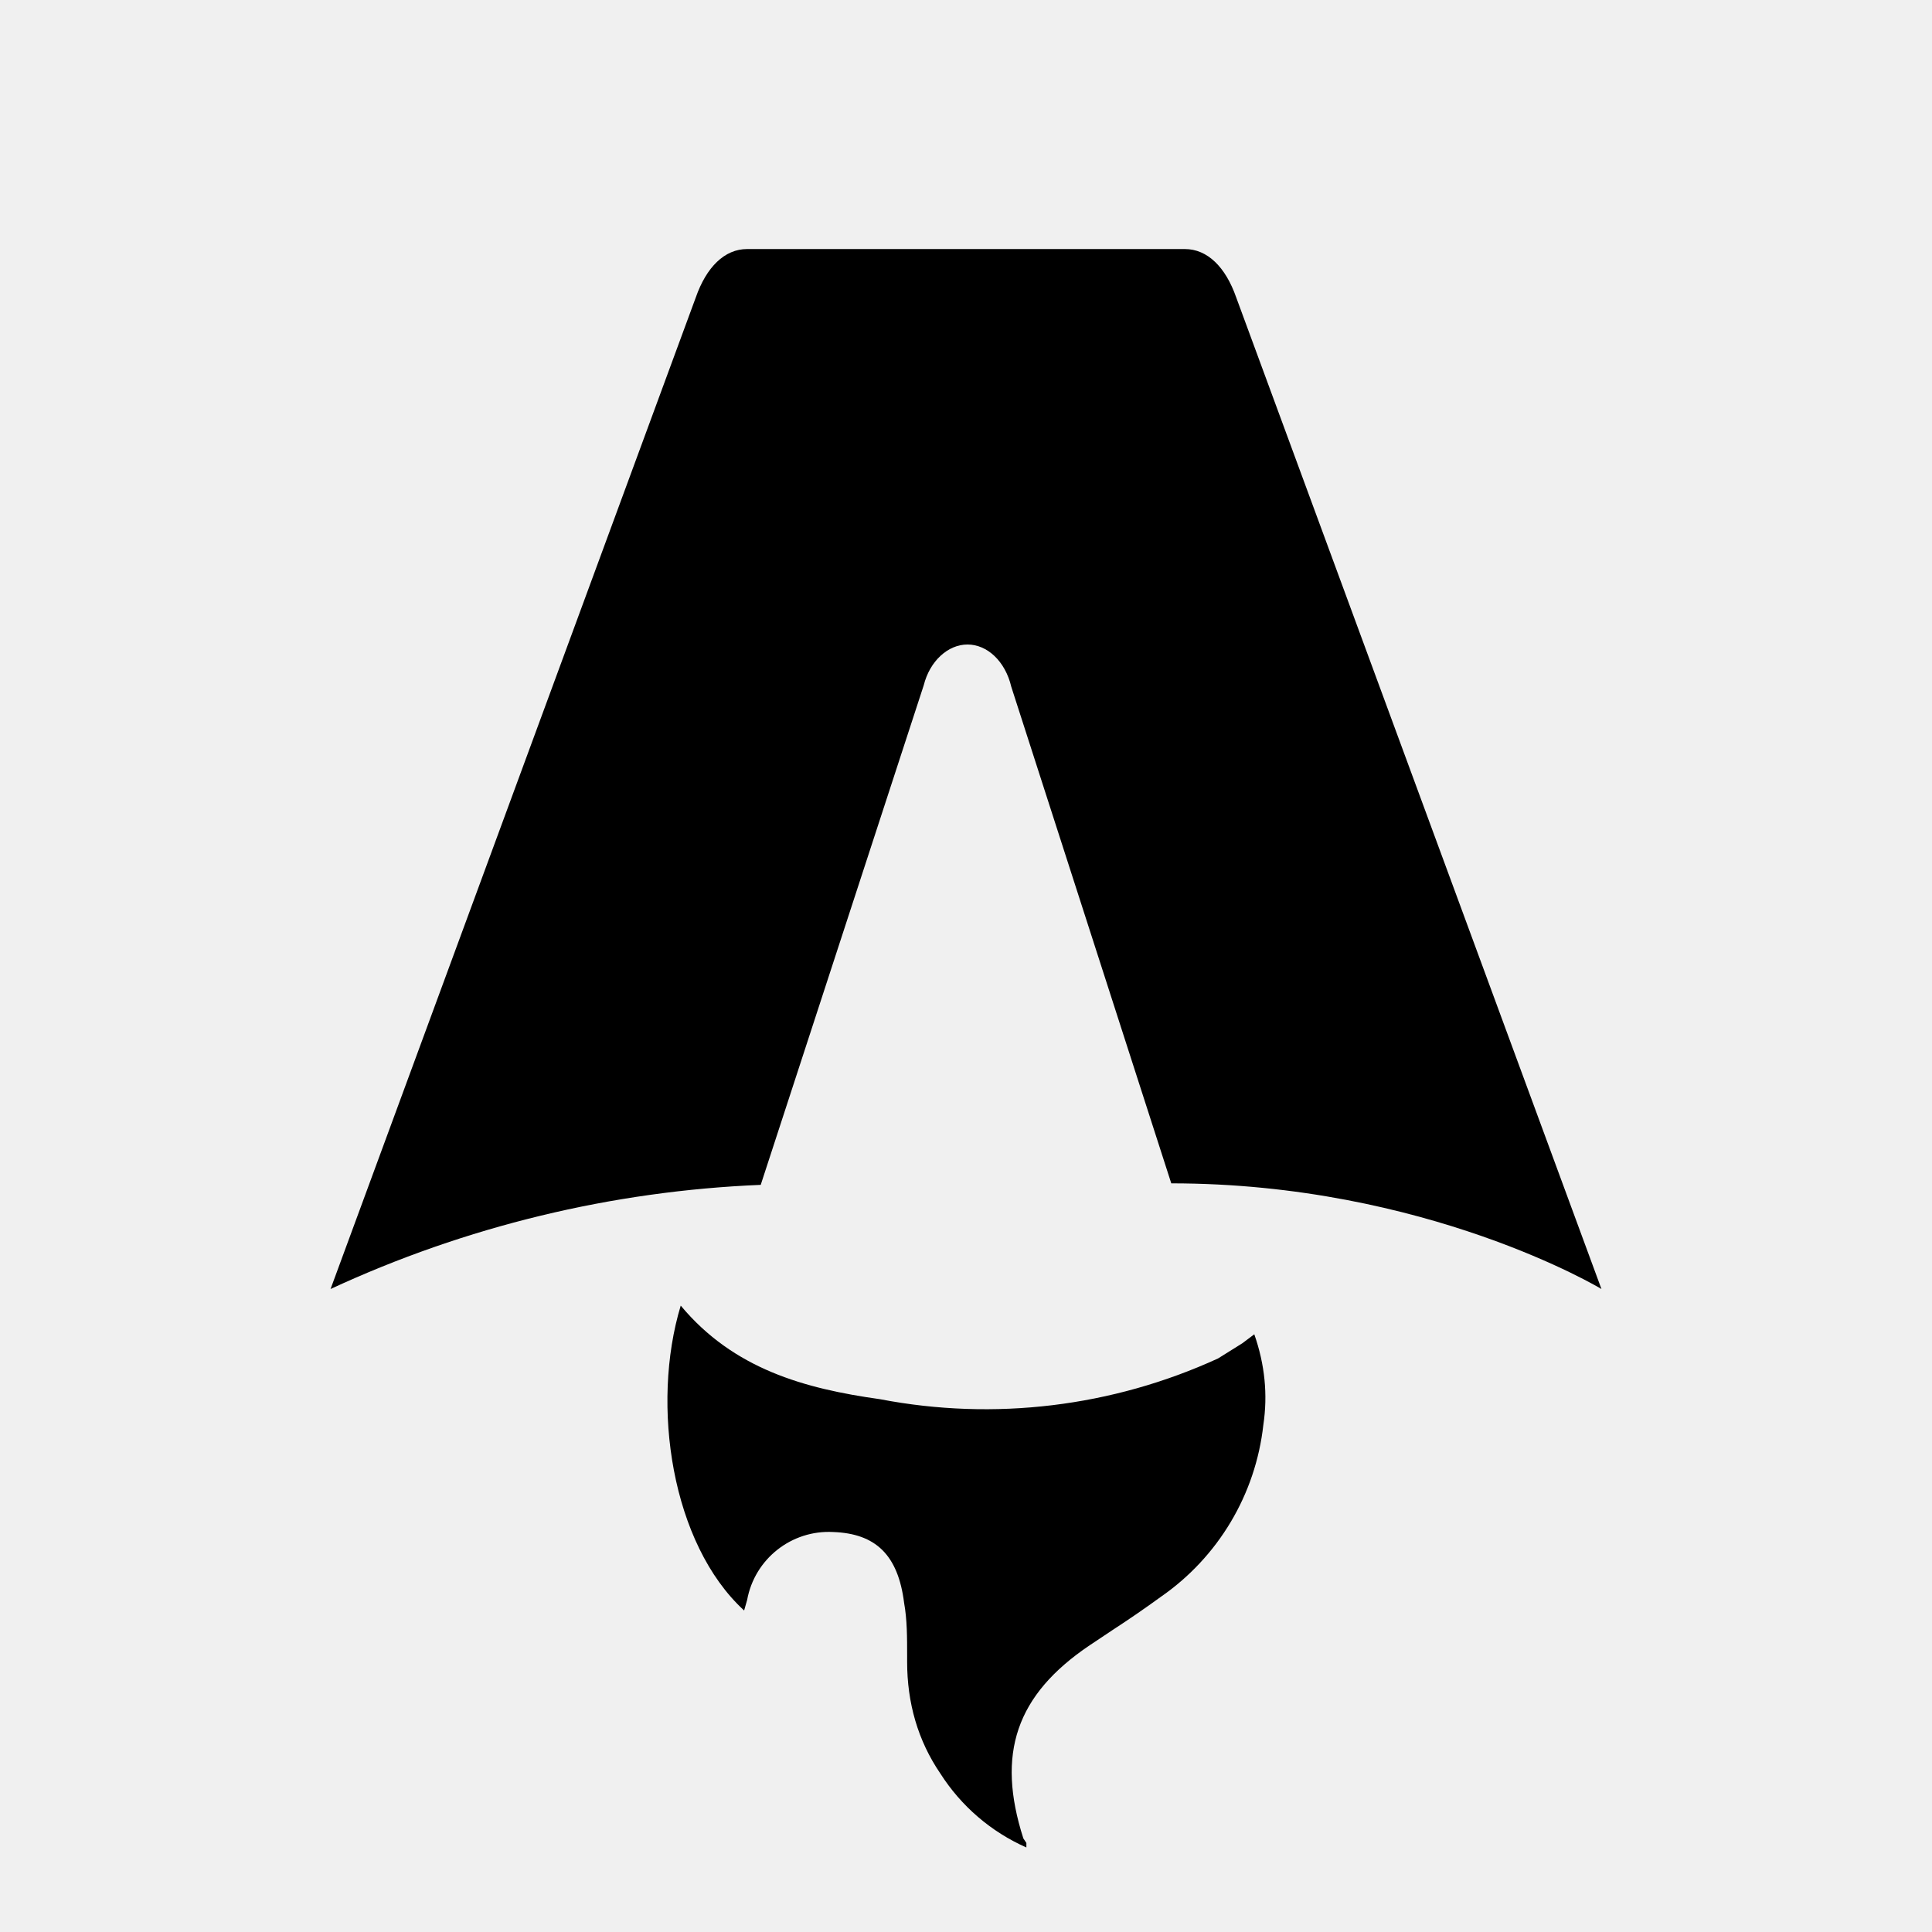
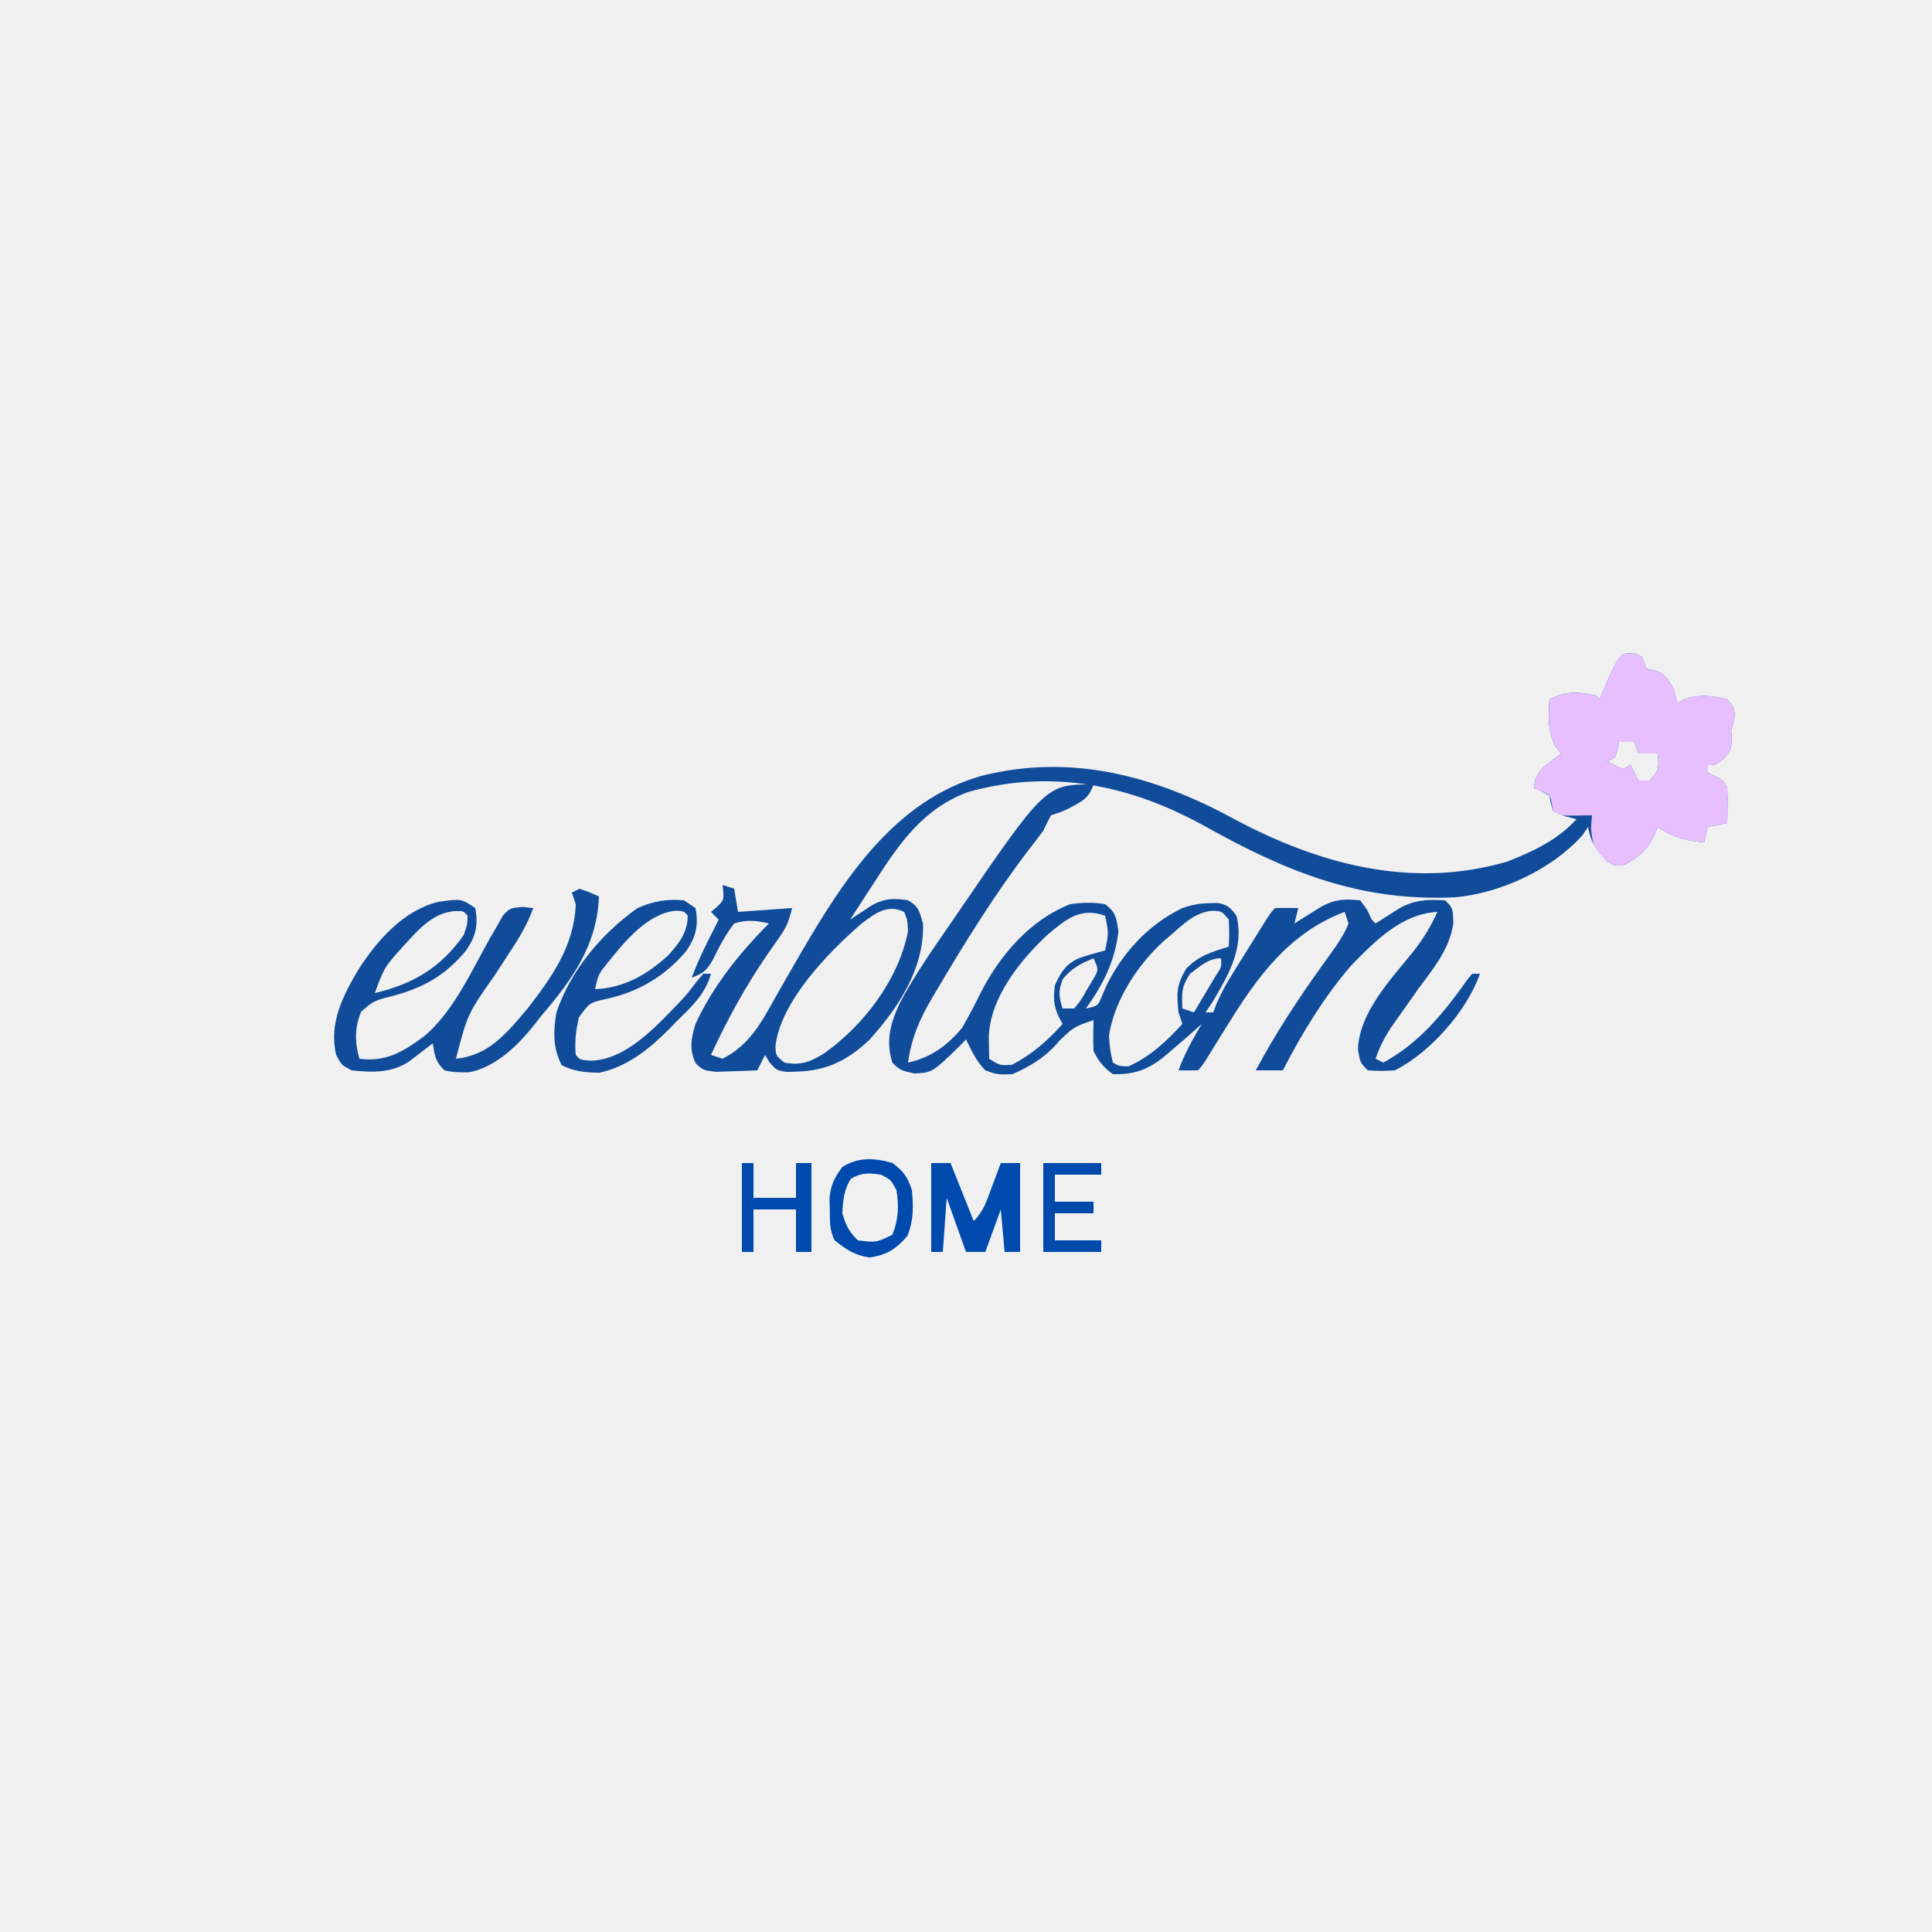
- <svg xmlns="http://www.w3.org/2000/svg" fill="none" viewBox="0 0 128 128">
-   <path d="M50.4 78.5a75.1 75.1 0 0 0-28.5 6.9l24.2-65.7c.7-2 1.9-3.2 3.4-3.2h29c1.5 0 2.7 1.2 3.4 3.2l24.2 65.7s-11.6-7-28.5-7L67 45.5c-.4-1.7-1.6-2.8-2.9-2.8-1.3 0-2.5 1.1-2.9 2.7L50.4 78.5Zm-1.1 28.2Zm-4.2-20.2c-2 6.6-.6 15.8 4.2 20.2a17.5 17.5 0 0 1 .2-.7 5.5 5.5 0 0 1 5.7-4.5c2.8.1 4.3 1.5 4.7 4.7.2 1.1.2 2.3.2 3.5v.4c0 2.7.7 5.2 2.2 7.4a13 13 0 0 0 5.7 4.9v-.3l-.2-.3c-1.8-5.6-.5-9.5 4.4-12.8l1.5-1a73 73 0 0 0 3.2-2.2 16 16 0 0 0 6.8-11.4c.3-2 .1-4-.6-6l-.8.6-1.6 1a37 37 0 0 1-22.4 2.7c-5-.7-9.7-2-13.2-6.2Z" />
-   <style>
-         path { fill: #000; }
-         @media (prefers-color-scheme: dark) {
-             path { fill: #FFF; }
-         }
-     </style>
+ <svg xmlns="http://www.w3.org/2000/svg" version="1.1" width="500" height="500">
+   <path d="M0 0 C0.619 0.289 1.238 0.578 1.875 0.875 C2.205 1.865 2.535 2.855 2.875 3.875 C3.494 4.019 4.112 4.164 4.75 4.312 C7.651 5.08 8.355 6.342 9.875 8.875 C10.562 11.125 10.562 11.125 10.875 12.875 C11.535 12.524 12.195 12.174 12.875 11.812 C17.065 10.503 19.586 10.891 23.875 11.875 C25.438 13.688 25.438 13.688 25.875 15.875 C25.5 17.812 25.5 17.812 24.875 19.875 C24.968 21.113 24.968 21.113 25.062 22.375 C24.875 24.875 24.875 24.875 23 27.188 C20.875 28.875 20.875 28.875 18.875 28.875 C18.875 29.535 18.875 30.195 18.875 30.875 C19.514 31.164 20.154 31.453 20.812 31.75 C22.875 32.875 22.875 32.875 23.875 34.875 C23.945 36.415 23.96 37.958 23.938 39.5 C23.928 40.317 23.919 41.135 23.91 41.977 C23.893 42.916 23.893 42.916 23.875 43.875 C22.225 44.205 20.575 44.535 18.875 44.875 C18.545 46.195 18.215 47.515 17.875 48.875 C13.099 48.407 9.83 47.632 5.875 44.875 C5.318 46.236 5.318 46.236 4.75 47.625 C2.578 51.39 0.726 52.91 -3.125 54.875 C-5.25 54.938 -5.25 54.938 -7.125 53.875 C-9.795 51.053 -11.55 48.759 -12.125 44.875 C-12.599 45.576 -13.074 46.278 -13.562 47 C-21.493 55.898 -34.643 61.978 -46.459 63.096 C-71.237 64.264 -90.122 56.526 -111.438 44.625 C-130.579 33.995 -151.137 29.808 -172.578 35.848 C-184.084 40.112 -190.172 48.835 -196.625 58.875 C-197.257 59.841 -197.888 60.806 -198.539 61.801 C-200.076 64.153 -201.605 66.511 -203.125 68.875 C-202.592 68.52 -202.058 68.165 -201.509 67.799 C-200.801 67.339 -200.093 66.88 -199.363 66.406 C-198.665 65.948 -197.967 65.49 -197.247 65.018 C-194.076 63.31 -191.634 63.325 -188.125 63.875 C-185.33 65.459 -185.136 66.837 -184.25 69.938 C-183.882 81.54 -190.687 91.806 -198.258 100.117 C-203.647 105.191 -209.198 107.998 -216.625 108.188 C-217.584 108.225 -218.543 108.262 -219.531 108.301 C-222.125 107.875 -222.125 107.875 -223.969 105.855 C-224.35 105.202 -224.732 104.548 -225.125 103.875 C-225.785 105.195 -226.445 106.515 -227.125 107.875 C-229.395 107.983 -231.666 108.061 -233.938 108.125 C-235.202 108.171 -236.467 108.218 -237.77 108.266 C-241.125 107.875 -241.125 107.875 -243.066 106.078 C-244.796 102.478 -244.278 99.545 -243.125 95.875 C-238.675 86.154 -231.672 77.422 -224.125 69.875 C-227.372 69.08 -229.916 68.843 -233.125 69.875 C-235.384 72.79 -236.929 75.731 -238.52 79.055 C-240.177 81.966 -241.019 82.81 -244.125 83.875 C-242.759 80.333 -241.216 76.949 -239.5 73.562 C-238.831 72.238 -238.831 72.238 -238.148 70.887 C-237.811 70.223 -237.473 69.559 -237.125 68.875 C-237.785 68.215 -238.445 67.555 -239.125 66.875 C-238.63 66.463 -238.135 66.05 -237.625 65.625 C-235.691 63.753 -235.691 63.753 -236.125 59.875 C-235.135 60.205 -234.145 60.535 -233.125 60.875 C-232.795 62.855 -232.465 64.835 -232.125 66.875 C-227.505 66.545 -222.885 66.215 -218.125 65.875 C-219.006 69.398 -219.574 70.824 -221.566 73.641 C-222.064 74.359 -222.562 75.077 -223.075 75.817 C-223.607 76.579 -224.139 77.34 -224.688 78.125 C-230.332 86.365 -234.932 94.823 -239.125 103.875 C-238.135 104.205 -237.145 104.535 -236.125 104.875 C-229.123 101.297 -226.138 95.584 -222.387 88.872 C-220.671 85.805 -218.902 82.769 -217.137 79.73 C-216.791 79.132 -216.445 78.535 -216.089 77.918 C-204.809 58.497 -191.572 37.928 -168.938 31.625 C-146.052 25.888 -124.557 31.585 -104.282 42.542 C-82.174 54.474 -57.936 61.108 -33.125 53.875 C-26.445 51.278 -19.989 48.26 -15.125 42.875 C-16.094 42.627 -17.064 42.38 -18.062 42.125 C-19.073 41.712 -20.084 41.3 -21.125 40.875 C-21.75 38.875 -21.75 38.875 -22.125 36.875 C-24.109 35.591 -24.109 35.591 -26.125 34.875 C-25.949 32.496 -25.428 31.173 -23.723 29.496 C-22.219 28.254 -20.674 27.061 -19.125 25.875 C-19.867 24.916 -19.867 24.916 -20.625 23.938 C-22.635 19.835 -22.389 16.361 -22.125 11.875 C-17.803 9.649 -14.832 9.879 -10.125 10.875 C-9.795 11.205 -9.465 11.535 -9.125 11.875 C-8.871 11.26 -8.617 10.645 -8.355 10.012 C-8.011 9.203 -7.667 8.395 -7.312 7.562 C-6.976 6.762 -6.64 5.961 -6.293 5.137 C-3.533 -0.208 -3.533 -0.208 0 0 Z M-4.125 22.875 C-4.249 23.514 -4.372 24.154 -4.5 24.812 C-4.706 25.493 -4.912 26.174 -5.125 26.875 C-6.115 27.37 -6.115 27.37 -7.125 27.875 C-5.242 28.983 -5.242 28.983 -3.125 29.875 C-2.465 29.545 -1.805 29.215 -1.125 28.875 C-0.465 30.195 0.195 31.515 0.875 32.875 C1.865 32.875 2.855 32.875 3.875 32.875 C6.245 29.921 6.245 29.921 5.875 25.875 C4.225 25.875 2.575 25.875 0.875 25.875 C0.545 24.885 0.215 23.895 -0.125 22.875 C-1.445 22.875 -2.765 22.875 -4.125 22.875 Z M-200.125 69.875 C-208.599 77.199 -221.113 89.971 -222.438 101.625 C-222.328 104.074 -222.328 104.074 -220.125 105.875 C-215.863 106.707 -213.307 105.655 -209.75 103.438 C-199.515 96.093 -190.599 84.442 -188.125 71.875 C-188.301 68.955 -188.301 68.955 -189.125 66.875 C-193.474 64.787 -196.654 67.265 -200.125 69.875 Z " fill="#114C9B" transform="translate(423.125,169.125)" />
+   <path d="M0 0 C-1.234 3.702 -2.894 4.312 -6.211 6.133 C-8 7 -8 7 -11 8 C-11.711 9.31 -12.369 10.649 -13 12 C-14.245 13.686 -15.52 15.35 -16.812 17 C-25.633 28.527 -33.303 40.955 -40.688 53.438 C-41.097 54.129 -41.507 54.82 -41.929 55.532 C-45.13 61.024 -47.122 65.705 -48 72 C-41.972 70.644 -37.929 67.649 -34 63 C-32.249 59.942 -30.646 56.86 -29.077 53.707 C-24.206 44.129 -16.229 34.934 -6 31 C-2.914 30.561 -0.078 30.469 3 31 C5.845 33.155 5.947 34.618 6.438 38.125 C5.594 45.594 2.423 51.998 -2 58 C1.094 57.345 1.094 57.345 2.07 55.066 C2.592 53.827 2.592 53.827 3.125 52.562 C7.367 43.671 14.085 36.337 23 32 C25.613 31.129 27.307 30.811 30 30.75 C30.681 30.724 31.361 30.698 32.062 30.672 C34.644 31.109 35.467 31.898 37 34 C39.013 42.225 35.058 49.093 31 56 C30.34 56.99 29.68 57.98 29 59 C29.66 59 30.32 59 31 59 C31.268 58.279 31.536 57.558 31.812 56.815 C33.001 53.997 34.388 51.548 36.004 48.953 C36.579 48.026 37.155 47.099 37.748 46.145 C38.347 45.189 38.946 44.234 39.562 43.25 C40.165 42.279 40.768 41.309 41.389 40.309 C45.847 33.153 45.847 33.153 47 32 C49 31.959 51 31.957 53 32 C52.67 33.32 52.34 34.64 52 36 C52.554 35.651 53.109 35.301 53.68 34.941 C54.404 34.486 55.129 34.031 55.875 33.562 C56.594 33.11 57.314 32.658 58.055 32.191 C61.881 29.848 64.467 29.523 69 30 C70.875 32.438 70.875 32.438 72 35 C72.33 35.33 72.66 35.66 73 36 C73.543 35.651 74.085 35.301 74.645 34.941 C75.718 34.259 75.718 34.259 76.812 33.562 C77.52 33.11 78.228 32.658 78.957 32.191 C82.991 29.839 86.406 29.749 91 30 C93 32 93 32 93.125 35.875 C92.192 42.665 87.944 47.598 84 53 C82.765 54.738 81.539 56.481 80.318 58.229 C79.182 59.856 78.033 61.473 76.883 63.09 C75.197 65.696 74.021 68.082 73 71 C73.66 71.33 74.32 71.66 75 72 C84.275 66.985 90.683 59.107 96.695 50.602 C97.126 50.073 97.556 49.545 98 49 C98.66 49 99.32 49 100 49 C96.718 58.536 87.098 69.451 78 74 C74.5 74.188 74.5 74.188 71 74 C69 72 69 72 68.438 68.625 C68.728 59.134 76.789 50.628 82.535 43.54 C85.213 40.206 87.215 36.884 89 33 C79.714 33.476 72.699 40.688 66.555 47.023 C59.591 55.137 53.887 64.509 49 74 C46.69 74 44.38 74 42 74 C47.105 64.425 52.937 55.575 59.25 46.755 C59.836 45.936 60.421 45.117 61.023 44.273 C61.549 43.546 62.074 42.818 62.615 42.068 C63.953 40.07 65.123 38.242 66 36 C65.67 35.01 65.34 34.02 65 33 C50.664 38.376 42.356 49.828 34.562 62.5 C33.336 64.469 32.108 66.438 30.879 68.406 C30.083 69.695 30.083 69.695 29.272 71.01 C28 73 28 73 27 74 C25.334 74.041 23.666 74.043 22 74 C23.566 69.692 25.683 65.938 28 62 C27.504 62.447 27.007 62.895 26.496 63.355 C24.352 65.263 22.185 67.139 20 69 C19.403 69.509 18.806 70.018 18.191 70.543 C13.867 73.949 10.551 75.091 5 75 C2.52 73.156 1.369 71.737 0 69 C-0.134 66.328 -0.043 63.677 0 61 C-5.048 62.745 -5.048 62.745 -8.812 66.312 C-12.132 70.391 -16.198 72.902 -21 75 C-24.938 75.125 -24.938 75.125 -28 74 C-30.353 71.647 -31.531 68.956 -33 66 C-33.557 66.578 -34.114 67.155 -34.688 67.75 C-41.705 74.578 -41.705 74.578 -46.375 74.812 C-50 74 -50 74 -52.062 72 C-53.855 66.263 -52.521 61.704 -50.062 56.438 C-46.248 49.288 -41.595 42.66 -37 36 C-36.51 35.283 -36.02 34.565 -35.516 33.826 C-12.389 0 -12.389 0 0 0 Z M-12 39 C-19.049 45.638 -26.638 55.058 -27.098 65.141 C-27.086 65.837 -27.074 66.533 -27.062 67.25 C-27.042 68.487 -27.021 69.725 -27 71 C-24.243 72.75 -24.243 72.75 -21.105 72.566 C-15.837 69.809 -11.969 66.415 -8 62 C-8.322 61.399 -8.645 60.799 -8.977 60.18 C-10.374 57.203 -10.392 55.264 -10 52 C-8.45 48.564 -7.211 46.557 -3.73 44.957 C-1.501 44.209 0.716 43.556 3 43 C3.934 38.469 3.934 38.469 3 34 C-3.464 31.68 -7.175 34.961 -12 39 Z M20 39 C19.097 39.76 19.097 39.76 18.176 40.535 C11.379 46.752 5.444 55.798 4 65 C4.293 68.81 4.293 68.81 5 72 C6.643 72.897 6.643 72.897 9 73 C14.779 70.383 18.725 66.626 23 62 C22.67 61.01 22.34 60.02 22 59 C21.513 54.049 21.401 51.992 24 47.688 C27.124 44.383 30.717 43.307 35 42 C35.167 38.583 35.167 38.583 35 35 C33.185 32.773 33.185 32.773 30.617 32.715 C26.093 33.208 23.361 36.115 20 39 Z M25 49 C22.71 52.435 22.822 53.985 23 58 C23.99 58.33 24.98 58.66 26 59 C27.172 57.045 28.337 55.086 29.5 53.125 C30.15 52.034 30.799 50.944 31.469 49.82 C33.159 47.242 33.159 47.242 33 45 C29.668 45 27.62 47.09 25 49 Z M0 45 C-3.358 46.418 -5.613 47.526 -7.938 50.375 C-9.172 53.425 -8.973 54.904 -8 58 C-7.01 58 -6.02 58 -5 58 C-3.257 55.884 -3.257 55.884 -1.75 53.188 C-1.209 52.294 -0.667 51.401 -0.109 50.48 C1.358 47.949 1.358 47.949 0 45 Z " fill="#114C9B" transform="translate(283,203)" />
+   <path d="M0 0 C0.619 0.289 1.238 0.578 1.875 0.875 C2.205 1.865 2.535 2.855 2.875 3.875 C3.494 4.019 4.112 4.164 4.75 4.312 C7.651 5.08 8.355 6.342 9.875 8.875 C10.562 11.125 10.562 11.125 10.875 12.875 C11.535 12.524 12.195 12.174 12.875 11.812 C17.065 10.503 19.586 10.891 23.875 11.875 C25.438 13.688 25.438 13.688 25.875 15.875 C25.5 17.812 25.5 17.812 24.875 19.875 C24.937 20.7 24.999 21.525 25.062 22.375 C24.875 24.875 24.875 24.875 23 27.188 C20.875 28.875 20.875 28.875 18.875 28.875 C18.875 29.535 18.875 30.195 18.875 30.875 C19.514 31.164 20.154 31.453 20.812 31.75 C22.875 32.875 22.875 32.875 23.875 34.875 C23.945 36.415 23.96 37.958 23.938 39.5 C23.928 40.317 23.919 41.135 23.91 41.977 C23.899 42.603 23.887 43.23 23.875 43.875 C21.4 44.37 21.4 44.37 18.875 44.875 C18.545 46.195 18.215 47.515 17.875 48.875 C13.099 48.407 9.83 47.632 5.875 44.875 C5.318 46.236 5.318 46.236 4.75 47.625 C2.578 51.39 0.726 52.91 -3.125 54.875 C-5.25 54.938 -5.25 54.938 -7.125 53.875 C-10.293 50.883 -11.086 49.467 -11.375 45.062 C-11.293 44.011 -11.21 42.959 -11.125 41.875 C-12.404 41.896 -13.682 41.916 -15 41.938 C-18.875 42 -18.875 42 -21.125 40.875 C-21.249 40.236 -21.372 39.596 -21.5 38.938 C-21.934 36.676 -21.934 36.676 -24.188 35.625 C-24.827 35.377 -25.466 35.13 -26.125 34.875 C-25.949 32.496 -25.428 31.173 -23.723 29.496 C-22.219 28.254 -20.674 27.061 -19.125 25.875 C-19.62 25.236 -20.115 24.596 -20.625 23.938 C-22.635 19.835 -22.389 16.361 -22.125 11.875 C-17.803 9.649 -14.832 9.879 -10.125 10.875 C-9.795 11.205 -9.465 11.535 -9.125 11.875 C-8.871 11.26 -8.617 10.645 -8.355 10.012 C-8.011 9.203 -7.667 8.395 -7.312 7.562 C-6.976 6.762 -6.64 5.961 -6.293 5.137 C-3.533 -0.208 -3.533 -0.208 0 0 Z M-4.125 22.875 C-4.249 23.514 -4.372 24.154 -4.5 24.812 C-4.706 25.493 -4.912 26.174 -5.125 26.875 C-6.115 27.37 -6.115 27.37 -7.125 27.875 C-5.242 28.983 -5.242 28.983 -3.125 29.875 C-2.465 29.545 -1.805 29.215 -1.125 28.875 C-0.465 30.195 0.195 31.515 0.875 32.875 C1.865 32.875 2.855 32.875 3.875 32.875 C6.245 29.921 6.245 29.921 5.875 25.875 C4.225 25.875 2.575 25.875 0.875 25.875 C0.545 24.885 0.215 23.895 -0.125 22.875 C-1.445 22.875 -2.765 22.875 -4.125 22.875 Z " fill="#E7BFFE" transform="translate(423.125,169.125)" />
+   <path d="M0 0 C2.625 0.938 2.625 0.938 5 2 C4.581 14.558 -2.033 23.743 -10 33 C-10.492 33.637 -10.985 34.274 -11.492 34.93 C-15.799 40.405 -21.549 46.122 -28.574 47.508 C-30.845 47.559 -32.794 47.537 -35 47 C-37.36 44.64 -37.491 43.221 -38 40 C-38.543 40.422 -39.085 40.843 -39.645 41.277 C-40.36 41.825 -41.075 42.373 -41.812 42.938 C-42.52 43.483 -43.228 44.028 -43.957 44.59 C-48.529 47.745 -53.651 47.587 -59 47 C-61.625 45.625 -61.625 45.625 -63 43 C-64.946 34.766 -61.232 27.591 -57.078 20.665 C-52.253 13.214 -45.52 5.595 -36.605 3.414 C-30.673 2.551 -30.673 2.551 -27 5 C-26.18 9.558 -26.866 12.341 -29.438 16.062 C-34.873 22.598 -40.696 25.782 -48.875 27.875 C-53.231 28.997 -53.231 28.997 -56.531 31.812 C-58.252 36.018 -58.212 39.593 -57 44 C-49.986 44.915 -45.553 42.128 -40 38 C-32.521 31.544 -27.861 21.088 -23.078 12.582 C-22.495 11.586 -21.913 10.589 -21.312 9.562 C-20.814 8.677 -20.315 7.791 -19.801 6.879 C-18 5 -18 5 -14.793 4.715 C-13.871 4.809 -12.95 4.903 -12 5 C-13.513 9.291 -15.752 12.918 -18.25 16.688 C-19.061 17.932 -19.871 19.176 -20.68 20.422 C-21.075 21.03 -21.471 21.637 -21.878 22.264 C-28.988 32.39 -28.988 32.39 -32 44 C-23.516 43.177 -18.826 37.336 -13.531 31.086 C-7.122 22.818 -1.376 14.711 -1 4 C-1.495 2.515 -1.495 2.515 -2 1 C-1.34 0.67 -0.68 0.34 0 0 Z M-45.48 14.707 C-50.478 20.211 -50.478 20.211 -53 27 C-43.092 24.685 -35.892 20.391 -30 12 C-29.045 9.329 -29.045 9.329 -29 7 C-30.041 5.745 -30.041 5.745 -32.328 5.793 C-38.014 6.234 -41.792 10.681 -45.48 14.707 Z " fill="#114C9B" transform="translate(150,230)" />
+   <path d="M0 0 C0.99 0.66 1.98 1.32 3 2 C3.805 6.471 3.171 9.31 0.688 13 C-4.744 19.566 -11.723 23.691 -20 25.5 C-24.436 26.503 -24.436 26.503 -27.188 30.312 C-27.939 33.723 -28.331 36.529 -28 40 C-26.888 41.304 -26.888 41.304 -24.125 41.5 C-14.922 41.312 -7.14 32.565 -1.191 26.43 C1.062 23.994 1.062 23.994 3.16 21.195 C4.071 20.109 4.071 20.109 5 19 C5.66 19 6.32 19 7 19 C5.509 24.422 1.817 27.662 -2.062 31.5 C-3.009 32.476 -3.009 32.476 -3.975 33.473 C-9.118 38.611 -14.683 43.072 -21.926 44.629 C-25.608 44.526 -28.298 44.351 -31.625 42.688 C-33.953 38.138 -33.819 33.985 -33 29 C-29.27 18.064 -21.371 8.663 -12 2 C-7.903 0.207 -4.462 -0.397 0 0 Z M-19.555 15.938 C-22.138 19.136 -22.138 19.136 -23 23 C-15.511 22.674 -9.55 19.256 -4.062 14.223 C-1.191 11.068 0.87 8.436 1 4 C-0.027 2.773 -0.027 2.773 -2.188 2.688 C-9.432 3.492 -15.192 10.501 -19.555 15.938 Z " fill="#114C9B" transform="translate(177,233)" />
+   <path d="M0 0 C1.65 0 3.3 0 5 0 C7 5 9 10 11 15 C13.605 12.395 14.341 9.821 15.625 6.375 C16.071 5.186 16.517 3.998 16.977 2.773 C17.314 1.858 17.652 0.943 18 0 C19.65 0 21.3 0 23 0 C23 7.59 23 15.18 23 23 C21.68 23 20.36 23 19 23 C18.67 19.37 18.34 15.74 18 12 C16.68 15.63 15.36 19.26 14 23 C12.35 23 10.7 23 9 23 C7.35 18.38 5.7 13.76 4 9 C3.67 13.62 3.34 18.24 3 23 C2.01 23 1.02 23 0 23 C0 15.41 0 7.82 0 0 Z " fill="#004AAD" transform="translate(241,301)" />
+   <path d="M0 0 C2.931 2.255 3.828 3.484 5 7 C5.414 11.248 5.454 14.901 3.812 18.875 C0.923 22.262 -1.515 23.779 -5.938 24.438 C-9.812 23.884 -11.954 22.408 -15 20 C-16.338 17.323 -16.206 15.176 -16.25 12.188 C-16.276 11.15 -16.302 10.112 -16.328 9.043 C-15.956 5.595 -15.044 3.773 -13 1 C-8.842 -1.614 -4.588 -1.344 0 0 Z M-10.812 4.062 C-12.62 7.012 -12.823 9.572 -13 13 C-12.083 16.173 -11.337 17.663 -9 20 C-4.226 20.578 -4.226 20.578 -0.062 18.562 C1.541 14.695 1.673 11.121 1 7 C-0.44 4.309 -0.44 4.309 -3 3 C-6.145 2.551 -8.044 2.44 -10.812 4.062 Z " fill="#004AAD" transform="translate(231,301)" />
+   <path d="M0 0 C0.99 0 1.98 0 3 0 C3 2.97 3 5.94 3 9 C6.63 9 10.26 9 14 9 C14 6.03 14 3.06 14 0 C15.32 0 16.64 0 18 0 C18 7.59 18 15.18 18 23 C16.68 23 15.36 23 14 23 C14 19.37 14 15.74 14 12 C10.37 12 6.74 12 3 12 C3 15.63 3 19.26 3 23 C2.01 23 1.02 23 0 23 C0 15.41 0 7.82 0 0 Z " fill="#004AAD" transform="translate(192,301)" />
+   <path d="M0 0 C4.95 0 9.9 0 15 0 C15 0.99 15 1.98 15 3 C11.04 3 7.08 3 3 3 C3 5.31 3 7.62 3 10 C6.3 10 9.6 10 13 10 C13 10.99 13 11.98 13 13 C9.7 13 6.4 13 3 13 C3 15.31 3 17.62 3 20 C6.96 20 10.92 20 15 20 C15 20.99 15 21.98 15 23 C10.05 23 5.1 23 0 23 C0 15.41 0 7.82 0 0 Z " fill="#004AAD" transform="translate(270,301)" />
</svg>
